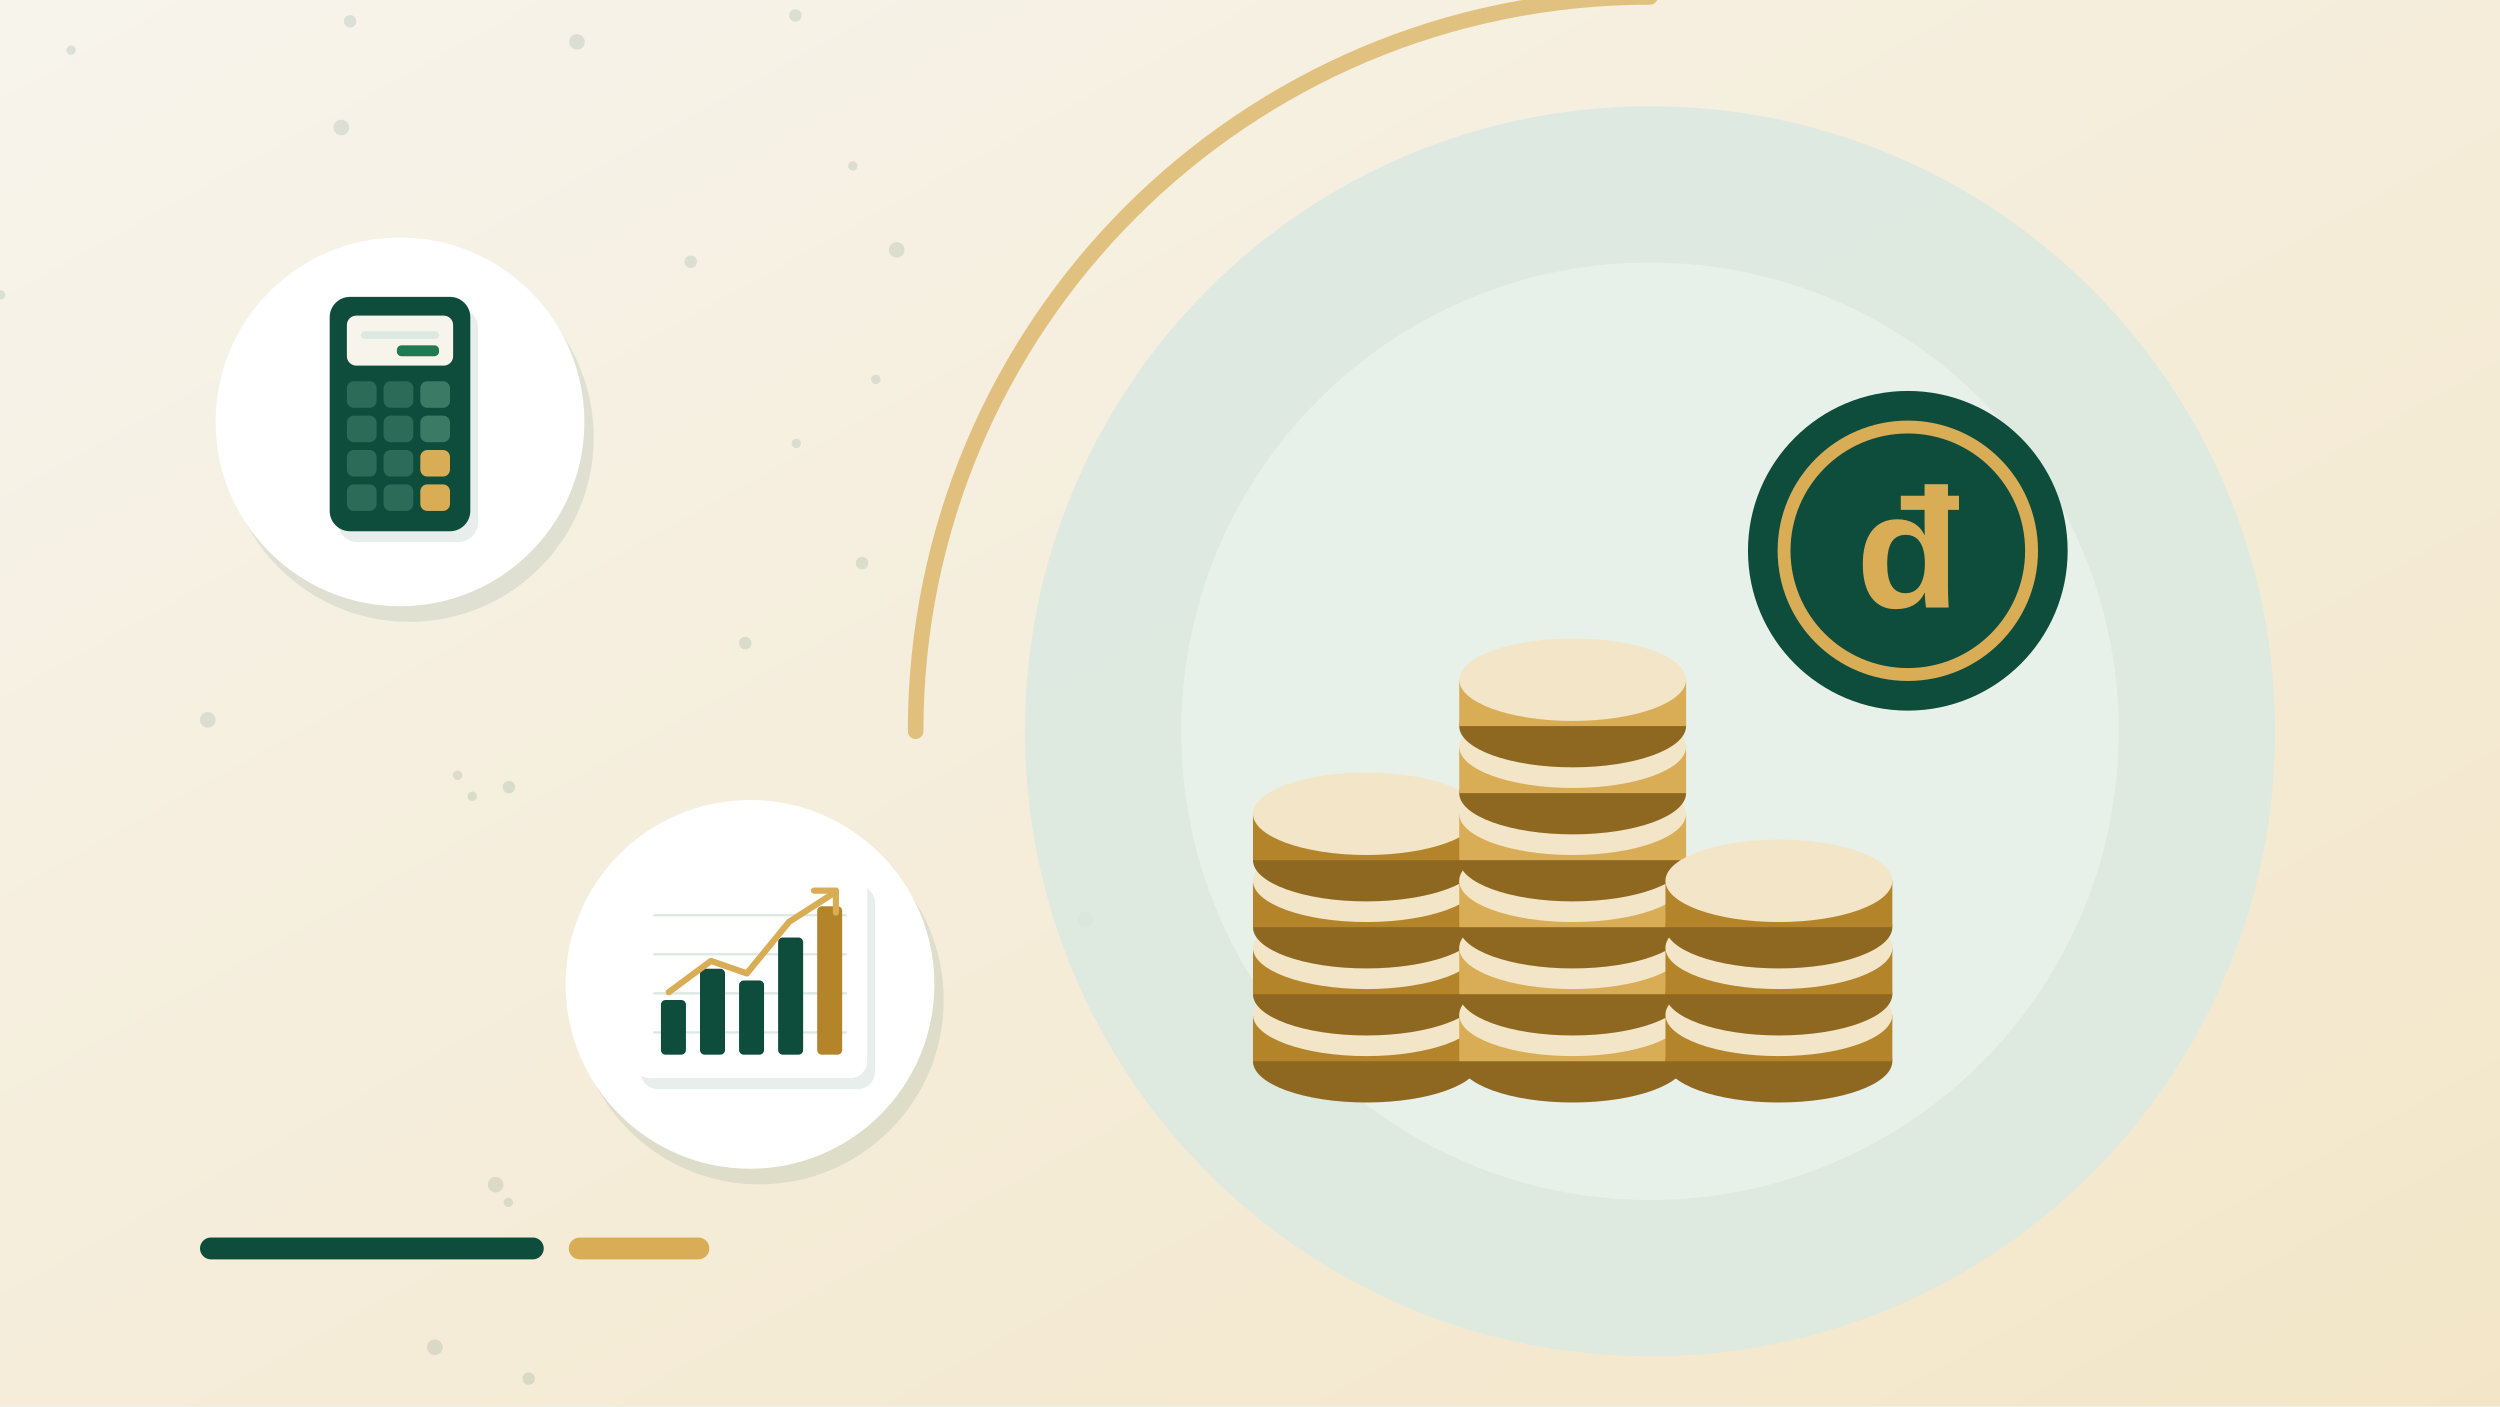
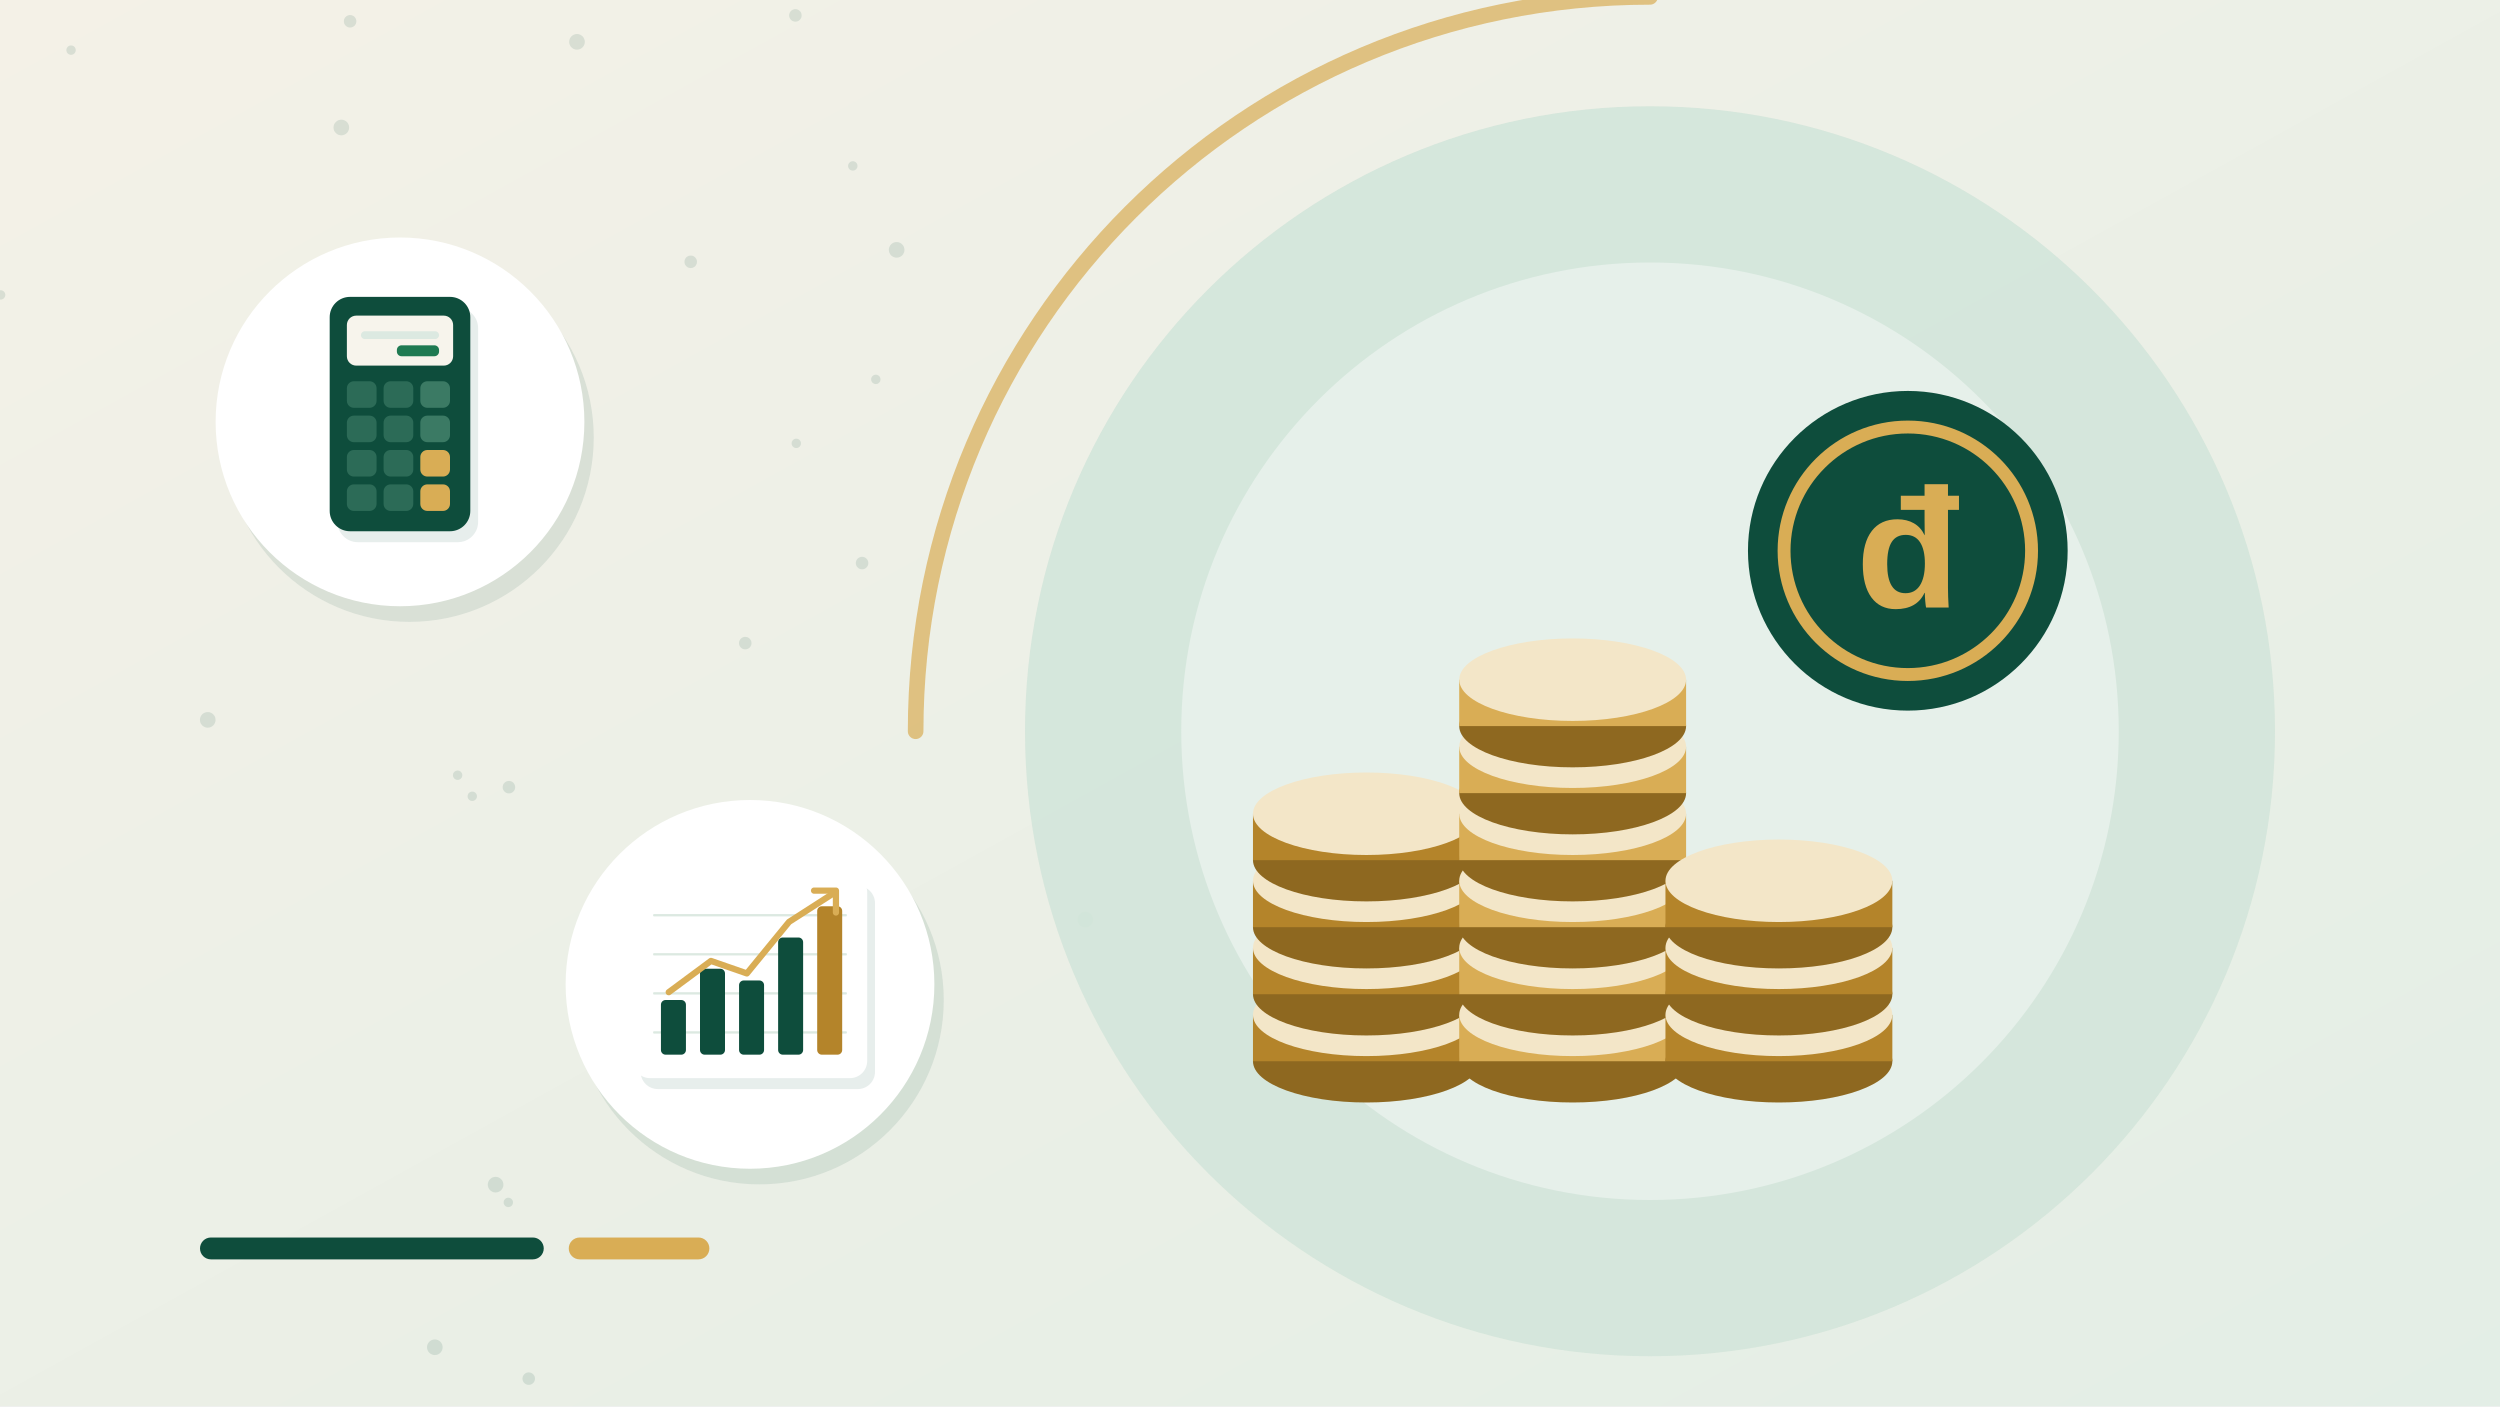
<svg xmlns="http://www.w3.org/2000/svg" viewBox="0 0 1600 900" width="1600" height="900">
  <defs>
    <linearGradient id="bg" x1="0" y1="0" x2="1" y2="1">
-       <stop offset="0" stop-color="#F7F4EC" />
-       <stop offset="1" stop-color="#F3E6C8" />
+       <stop offset="0" stop-color="#F4F1E7" />
+       <stop offset="1" stop-color="#E3EEE6" />
    </linearGradient>
  </defs>
  <rect x="0" y="0" width="1600" height="900" rx="0" fill="url(#bg)" />
  <circle cx="325.713" cy="503.795" r="4" fill="#0E4D3C" opacity=".12" />
  <circle cx="325.319" cy="769.541" r="3" fill="#0E4D3C" opacity=".12" />
  <circle cx="132.955" cy="460.718" r="5" fill="#0E4D3C" opacity=".12" />
  <circle cx="442.05" cy="167.556" r="4" fill="#0E4D3C" opacity=".12" />
  <circle cx="218.449" cy="81.603" r="5" fill="#0E4D3C" opacity=".12" />
  <circle cx="456.806" cy="535.893" r="4" fill="#0E4D3C" opacity=".12" />
  <circle cx="694.626" cy="588.53" r="5" fill="#0E4D3C" opacity=".12" />
  <circle cx="468.051" cy="560.816" r="5" fill="#0E4D3C" opacity=".12" />
  <circle cx="45.479" cy="32.087" r="3" fill="#0E4D3C" opacity=".12" />
  <circle cx="431.725" cy="700.298" r="4" fill="#0E4D3C" opacity=".12" />
  <circle cx="317.182" cy="758.184" r="5" fill="#0E4D3C" opacity=".12" />
  <circle cx="168.225" cy="264.736" r="3" fill="#0E4D3C" opacity=".12" />
  <circle cx="476.964" cy="411.597" r="4" fill="#0E4D3C" opacity=".12" />
  <circle cx="292.881" cy="496.141" r="3" fill="#0E4D3C" opacity=".12" />
  <circle cx="509.623" cy="283.749" r="3" fill="#0E4D3C" opacity=".12" />
  <circle cx="369.277" cy="26.777" r="5" fill="#0E4D3C" opacity=".12" />
  <circle cx="551.727" cy="360.36" r="4" fill="#0E4D3C" opacity=".12" />
  <circle cx="278.29" cy="862.238" r="5" fill="#0E4D3C" opacity=".12" />
  <circle cx="0.392" cy="188.746" r="3" fill="#0E4D3C" opacity=".12" />
  <circle cx="338.391" cy="882.323" r="4" fill="#0E4D3C" opacity=".12" />
  <circle cx="302.25" cy="509.618" r="3" fill="#0E4D3C" opacity=".12" />
  <circle cx="560.528" cy="242.798" r="3" fill="#0E4D3C" opacity=".12" />
  <circle cx="224.071" cy="13.635" r="4" fill="#0E4D3C" opacity=".12" />
  <circle cx="545.789" cy="106.193" r="3" fill="#0E4D3C" opacity=".12" />
  <circle cx="509.052" cy="9.86" r="4" fill="#0E4D3C" opacity=".12" />
  <circle cx="573.855" cy="159.91" r="5" fill="#0E4D3C" opacity=".12" />
-   <circle cx="1056" cy="468" r="400" fill="#DCE9E1" opacity=".9" />
-   <circle cx="1056" cy="468" r="300" fill="#E8F0EA" />
+   <circle cx="1056" cy="468" r="400" fill="#D3E5DA" opacity=".9" />
+   <circle cx="1056" cy="468" r="300" fill="#E6F0EA" />
  <path d="M586 468 a 470 470 0 0 1 470 -470" fill="none" stroke="#D9AD55" stroke-width="10" stroke-linecap="round" opacity=".7" />
  <g transform="translate(726 138) scale(1.65)">
    <ellipse cx="90" cy="328" rx="44" ry="16" fill="#8E6820" />
    <rect x="46" y="310" width="88" height="18" rx="0" fill="#B4842A" />
    <ellipse cx="90" cy="310" rx="44" ry="16" fill="#F3E6C8" />
    <ellipse cx="90" cy="302" rx="44" ry="16" fill="#8E6820" />
    <rect x="46" y="284" width="88" height="18" rx="0" fill="#B4842A" />
    <ellipse cx="90" cy="284" rx="44" ry="16" fill="#F3E6C8" />
    <ellipse cx="90" cy="276" rx="44" ry="16" fill="#8E6820" />
    <rect x="46" y="258" width="88" height="18" rx="0" fill="#B4842A" />
    <ellipse cx="90" cy="258" rx="44" ry="16" fill="#F3E6C8" />
    <ellipse cx="90" cy="250" rx="44" ry="16" fill="#8E6820" />
    <rect x="46" y="232" width="88" height="18" rx="0" fill="#B4842A" />
    <ellipse cx="90" cy="232" rx="44" ry="16" fill="#F3E6C8" />
    <ellipse cx="170" cy="328" rx="44" ry="16" fill="#8E6820" />
    <rect x="126" y="310" width="88" height="18" rx="0" fill="#D9AD55" />
    <ellipse cx="170" cy="310" rx="44" ry="16" fill="#F3E6C8" />
    <ellipse cx="170" cy="302" rx="44" ry="16" fill="#8E6820" />
    <rect x="126" y="284" width="88" height="18" rx="0" fill="#D9AD55" />
    <ellipse cx="170" cy="284" rx="44" ry="16" fill="#F3E6C8" />
    <ellipse cx="170" cy="276" rx="44" ry="16" fill="#8E6820" />
    <rect x="126" y="258" width="88" height="18" rx="0" fill="#D9AD55" />
    <ellipse cx="170" cy="258" rx="44" ry="16" fill="#F3E6C8" />
    <ellipse cx="170" cy="250" rx="44" ry="16" fill="#8E6820" />
    <rect x="126" y="232" width="88" height="18" rx="0" fill="#D9AD55" />
    <ellipse cx="170" cy="232" rx="44" ry="16" fill="#F3E6C8" />
    <ellipse cx="170" cy="224" rx="44" ry="16" fill="#8E6820" />
    <rect x="126" y="206" width="88" height="18" rx="0" fill="#D9AD55" />
    <ellipse cx="170" cy="206" rx="44" ry="16" fill="#F3E6C8" />
    <ellipse cx="170" cy="198" rx="44" ry="16" fill="#8E6820" />
    <rect x="126" y="180" width="88" height="18" rx="0" fill="#D9AD55" />
    <ellipse cx="170" cy="180" rx="44" ry="16" fill="#F3E6C8" />
    <ellipse cx="250" cy="328" rx="44" ry="16" fill="#8E6820" />
    <rect x="206" y="310" width="88" height="18" rx="0" fill="#B4842A" />
    <ellipse cx="250" cy="310" rx="44" ry="16" fill="#F3E6C8" />
    <ellipse cx="250" cy="302" rx="44" ry="16" fill="#8E6820" />
    <rect x="206" y="284" width="88" height="18" rx="0" fill="#B4842A" />
    <ellipse cx="250" cy="284" rx="44" ry="16" fill="#F3E6C8" />
    <ellipse cx="250" cy="276" rx="44" ry="16" fill="#8E6820" />
    <rect x="206" y="258" width="88" height="18" rx="0" fill="#B4842A" />
    <ellipse cx="250" cy="258" rx="44" ry="16" fill="#F3E6C8" />
    <circle cx="300" cy="130" r="62" fill="#0E4D3C" />
    <circle cx="300" cy="130" r="48" fill="none" stroke="#D9AD55" stroke-width="5" />
    <text x="300" y="152" text-anchor="middle" font-family="Segoe UI,Arial,sans-serif" font-size="66" font-weight="700" fill="#D9AD55">đ</text>
  </g>
  <circle cx="262" cy="280" r="118" fill="#0E4D3C" opacity=".10" />
  <circle cx="256" cy="270" r="118" fill="#FFFFFF" />
  <g transform="translate(156 170) scale(.5)">
    <rect x="120" y="54" width="180" height="300" rx="26" fill="#0E4D3C" opacity=".10" />
    <rect x="110" y="40" width="180" height="300" rx="26" fill="#0E4D3C" />
    <rect x="132" y="64" width="136" height="64" rx="12" fill="#F7F4EC" />
    <rect x="150" y="84" width="100" height="10" rx="5" fill="#DCE9E1" />
    <rect x="196" y="102" width="54" height="14" rx="6" fill="#1F7A52" />
    <rect x="132" y="148" width="38" height="34" rx="9" fill="#2C6B57" />
    <rect x="179" y="148" width="38" height="34" rx="9" fill="#2C6B57" />
    <rect x="226" y="148" width="38" height="34" rx="9" fill="#3B7A64" />
    <rect x="132" y="192" width="38" height="34" rx="9" fill="#2C6B57" />
    <rect x="179" y="192" width="38" height="34" rx="9" fill="#2C6B57" />
    <rect x="226" y="192" width="38" height="34" rx="9" fill="#3B7A64" />
    <rect x="132" y="236" width="38" height="34" rx="9" fill="#2C6B57" />
    <rect x="179" y="236" width="38" height="34" rx="9" fill="#2C6B57" />
    <rect x="226" y="236" width="38" height="34" rx="9" fill="#D9AD55" />
    <rect x="132" y="280" width="38" height="34" rx="9" fill="#2C6B57" />
    <rect x="179" y="280" width="38" height="34" rx="9" fill="#2C6B57" />
    <rect x="226" y="280" width="38" height="34" rx="9" fill="#D9AD55" />
  </g>
  <circle cx="486" cy="640" r="118" fill="#0E4D3C" opacity=".10" />
  <circle cx="480" cy="630" r="118" fill="#FFFFFF" />
  <g transform="translate(380 530) scale(.5)">
    <rect x="60" y="74" width="300" height="260" rx="22" fill="#0E4D3C" opacity=".10" />
    <rect x="50" y="60" width="300" height="260" rx="22" fill="#FFFFFF" />
    <rect x="76" y="110" width="248" height="3" rx="1" fill="#DCE9E1" />
    <rect x="76" y="160" width="248" height="3" rx="1" fill="#DCE9E1" />
    <rect x="76" y="210" width="248" height="3" rx="1" fill="#DCE9E1" />
    <rect x="76" y="260" width="248" height="3" rx="1" fill="#DCE9E1" />
    <rect x="86" y="220" width="32" height="70" rx="6" fill="#0E4D3C" />
    <rect x="136" y="180" width="32" height="110" rx="6" fill="#0E4D3C" />
    <rect x="186" y="195" width="32" height="95" rx="6" fill="#0E4D3C" />
    <rect x="236" y="140" width="32" height="150" rx="6" fill="#0E4D3C" />
    <rect x="286" y="100" width="32" height="190" rx="6" fill="#B4842A" />
    <path d="M96 210L150 170 196 186 250 120 306 84" fill="none" stroke="#D9AD55" stroke-width="8" stroke-linecap="round" stroke-linejoin="round" />
    <path d="M282 80h28v28" fill="none" stroke="#D9AD55" stroke-width="8" stroke-linecap="round" stroke-linejoin="round" />
  </g>
  <rect x="128" y="792" width="220" height="14" rx="7" fill="#0E4D3C" />
  <rect x="364" y="792" width="90" height="14" rx="7" fill="#D9AD55" />
</svg>
